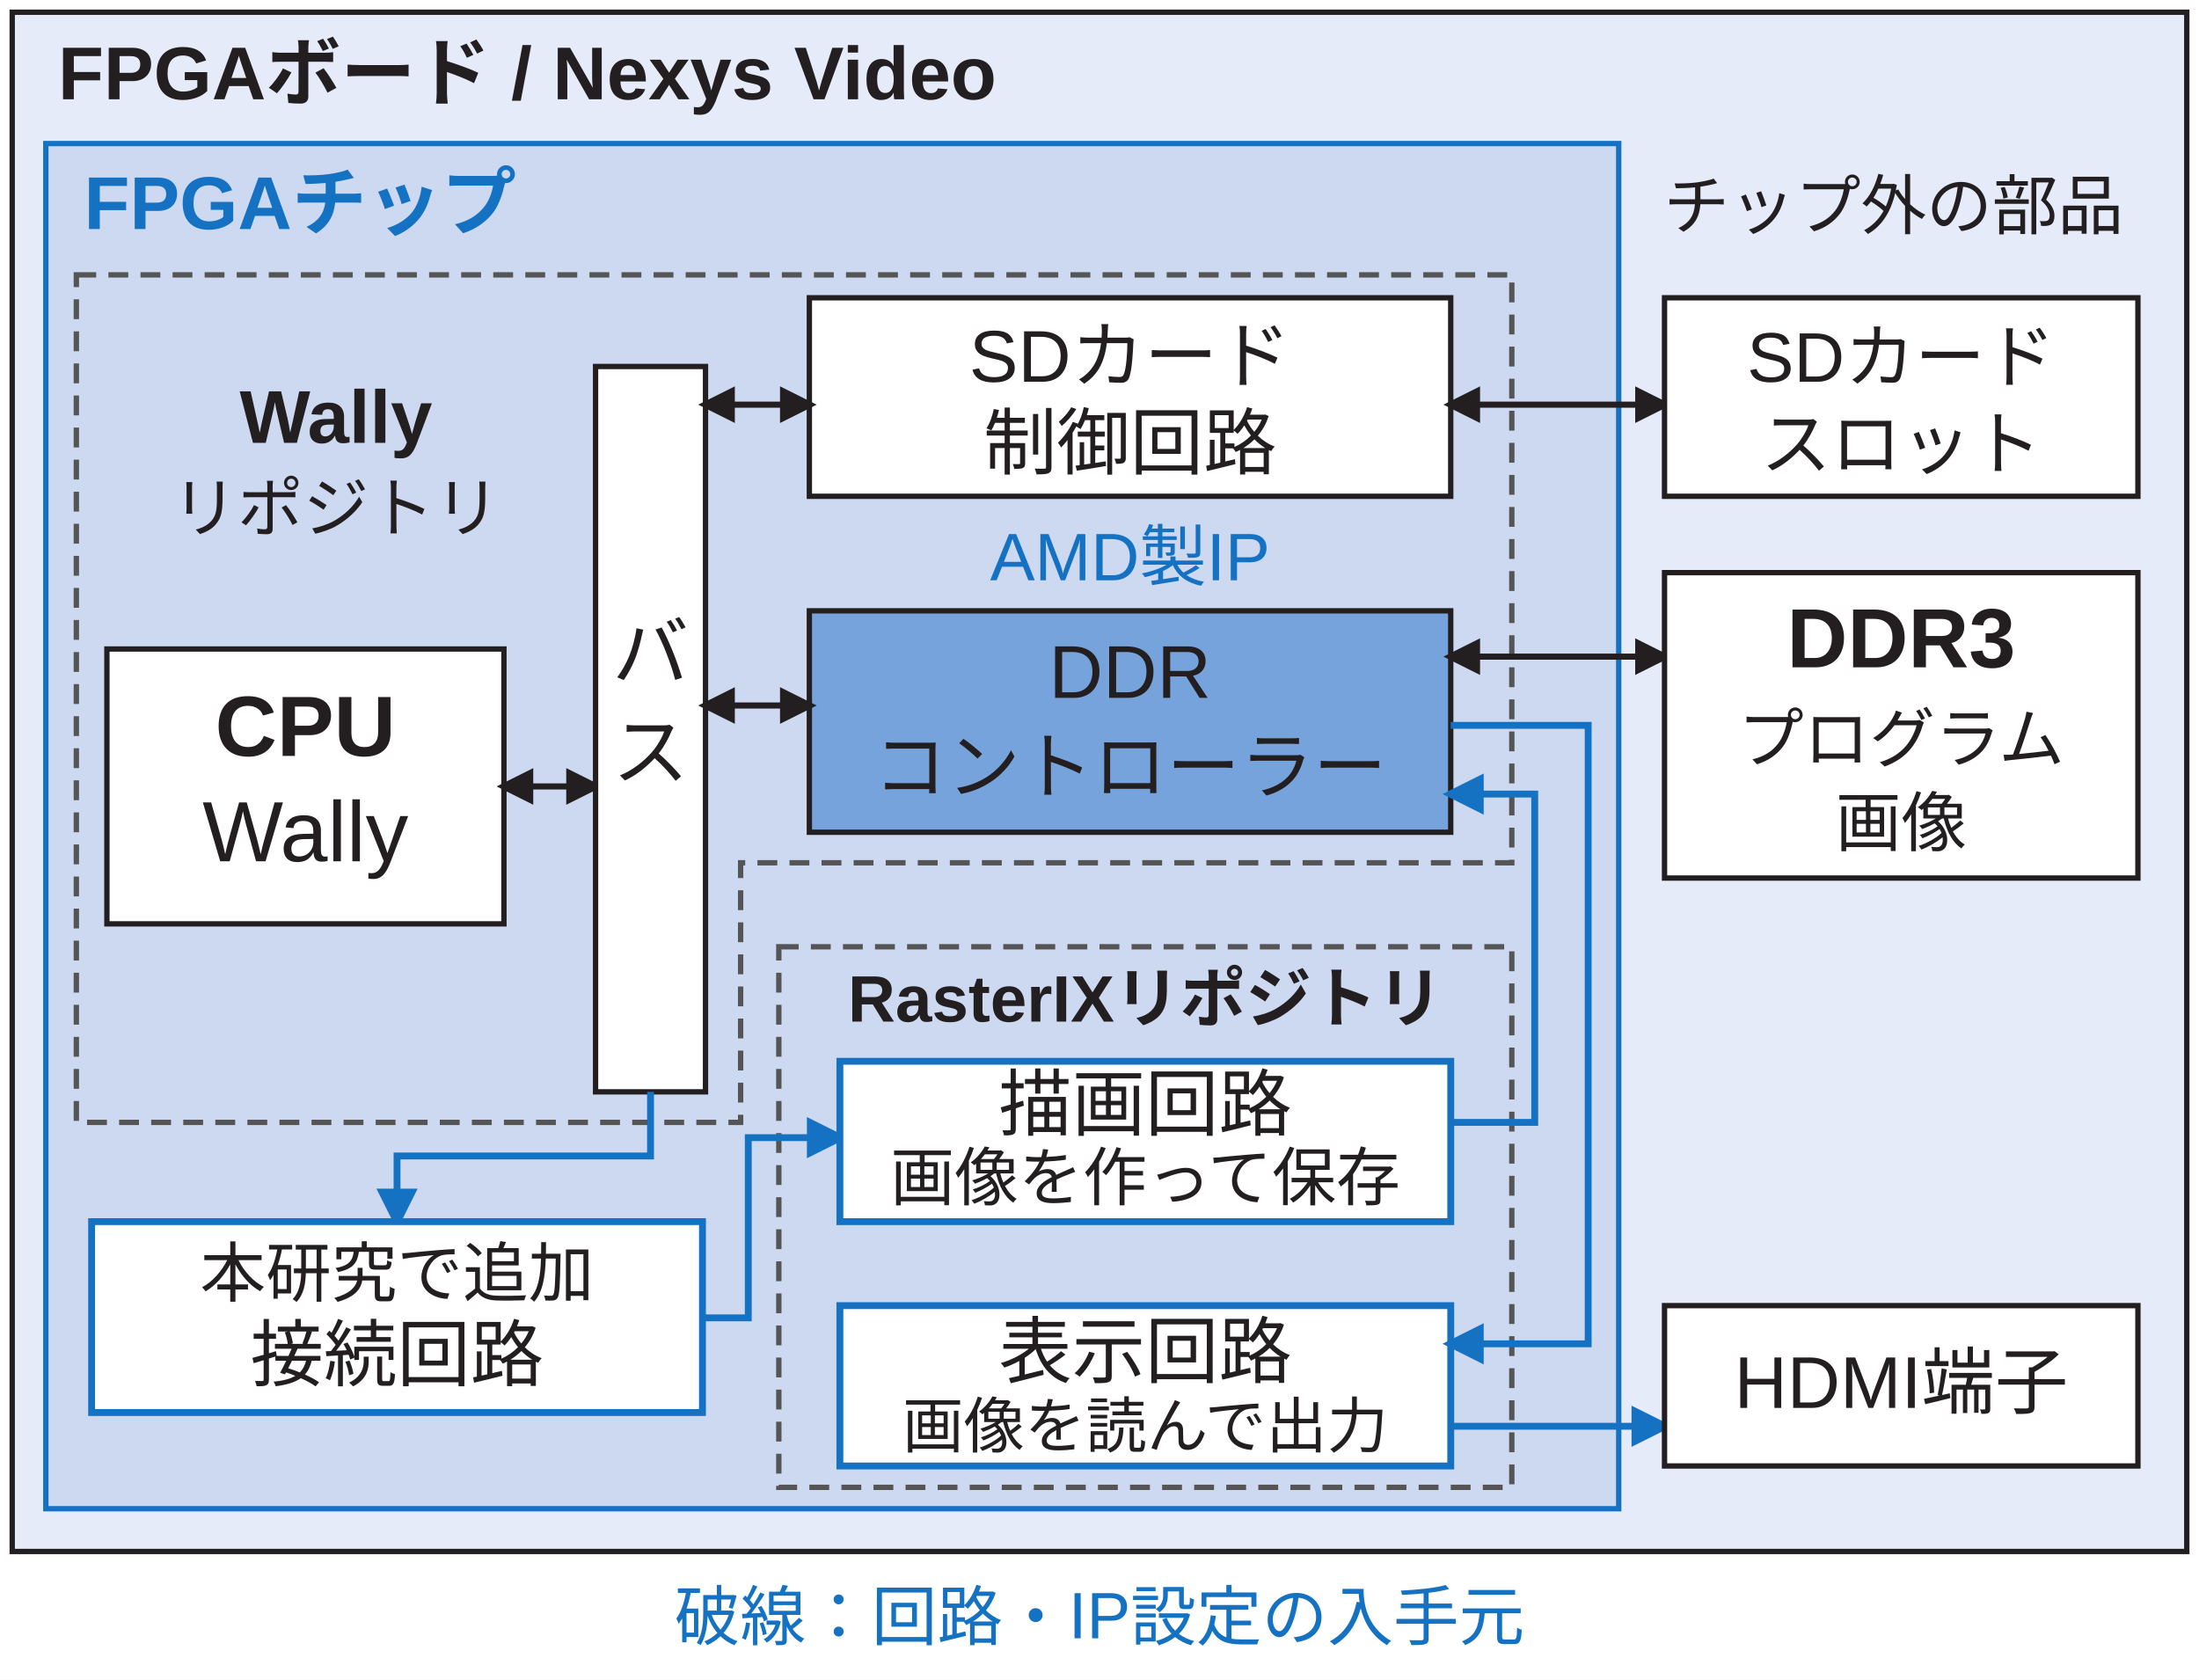
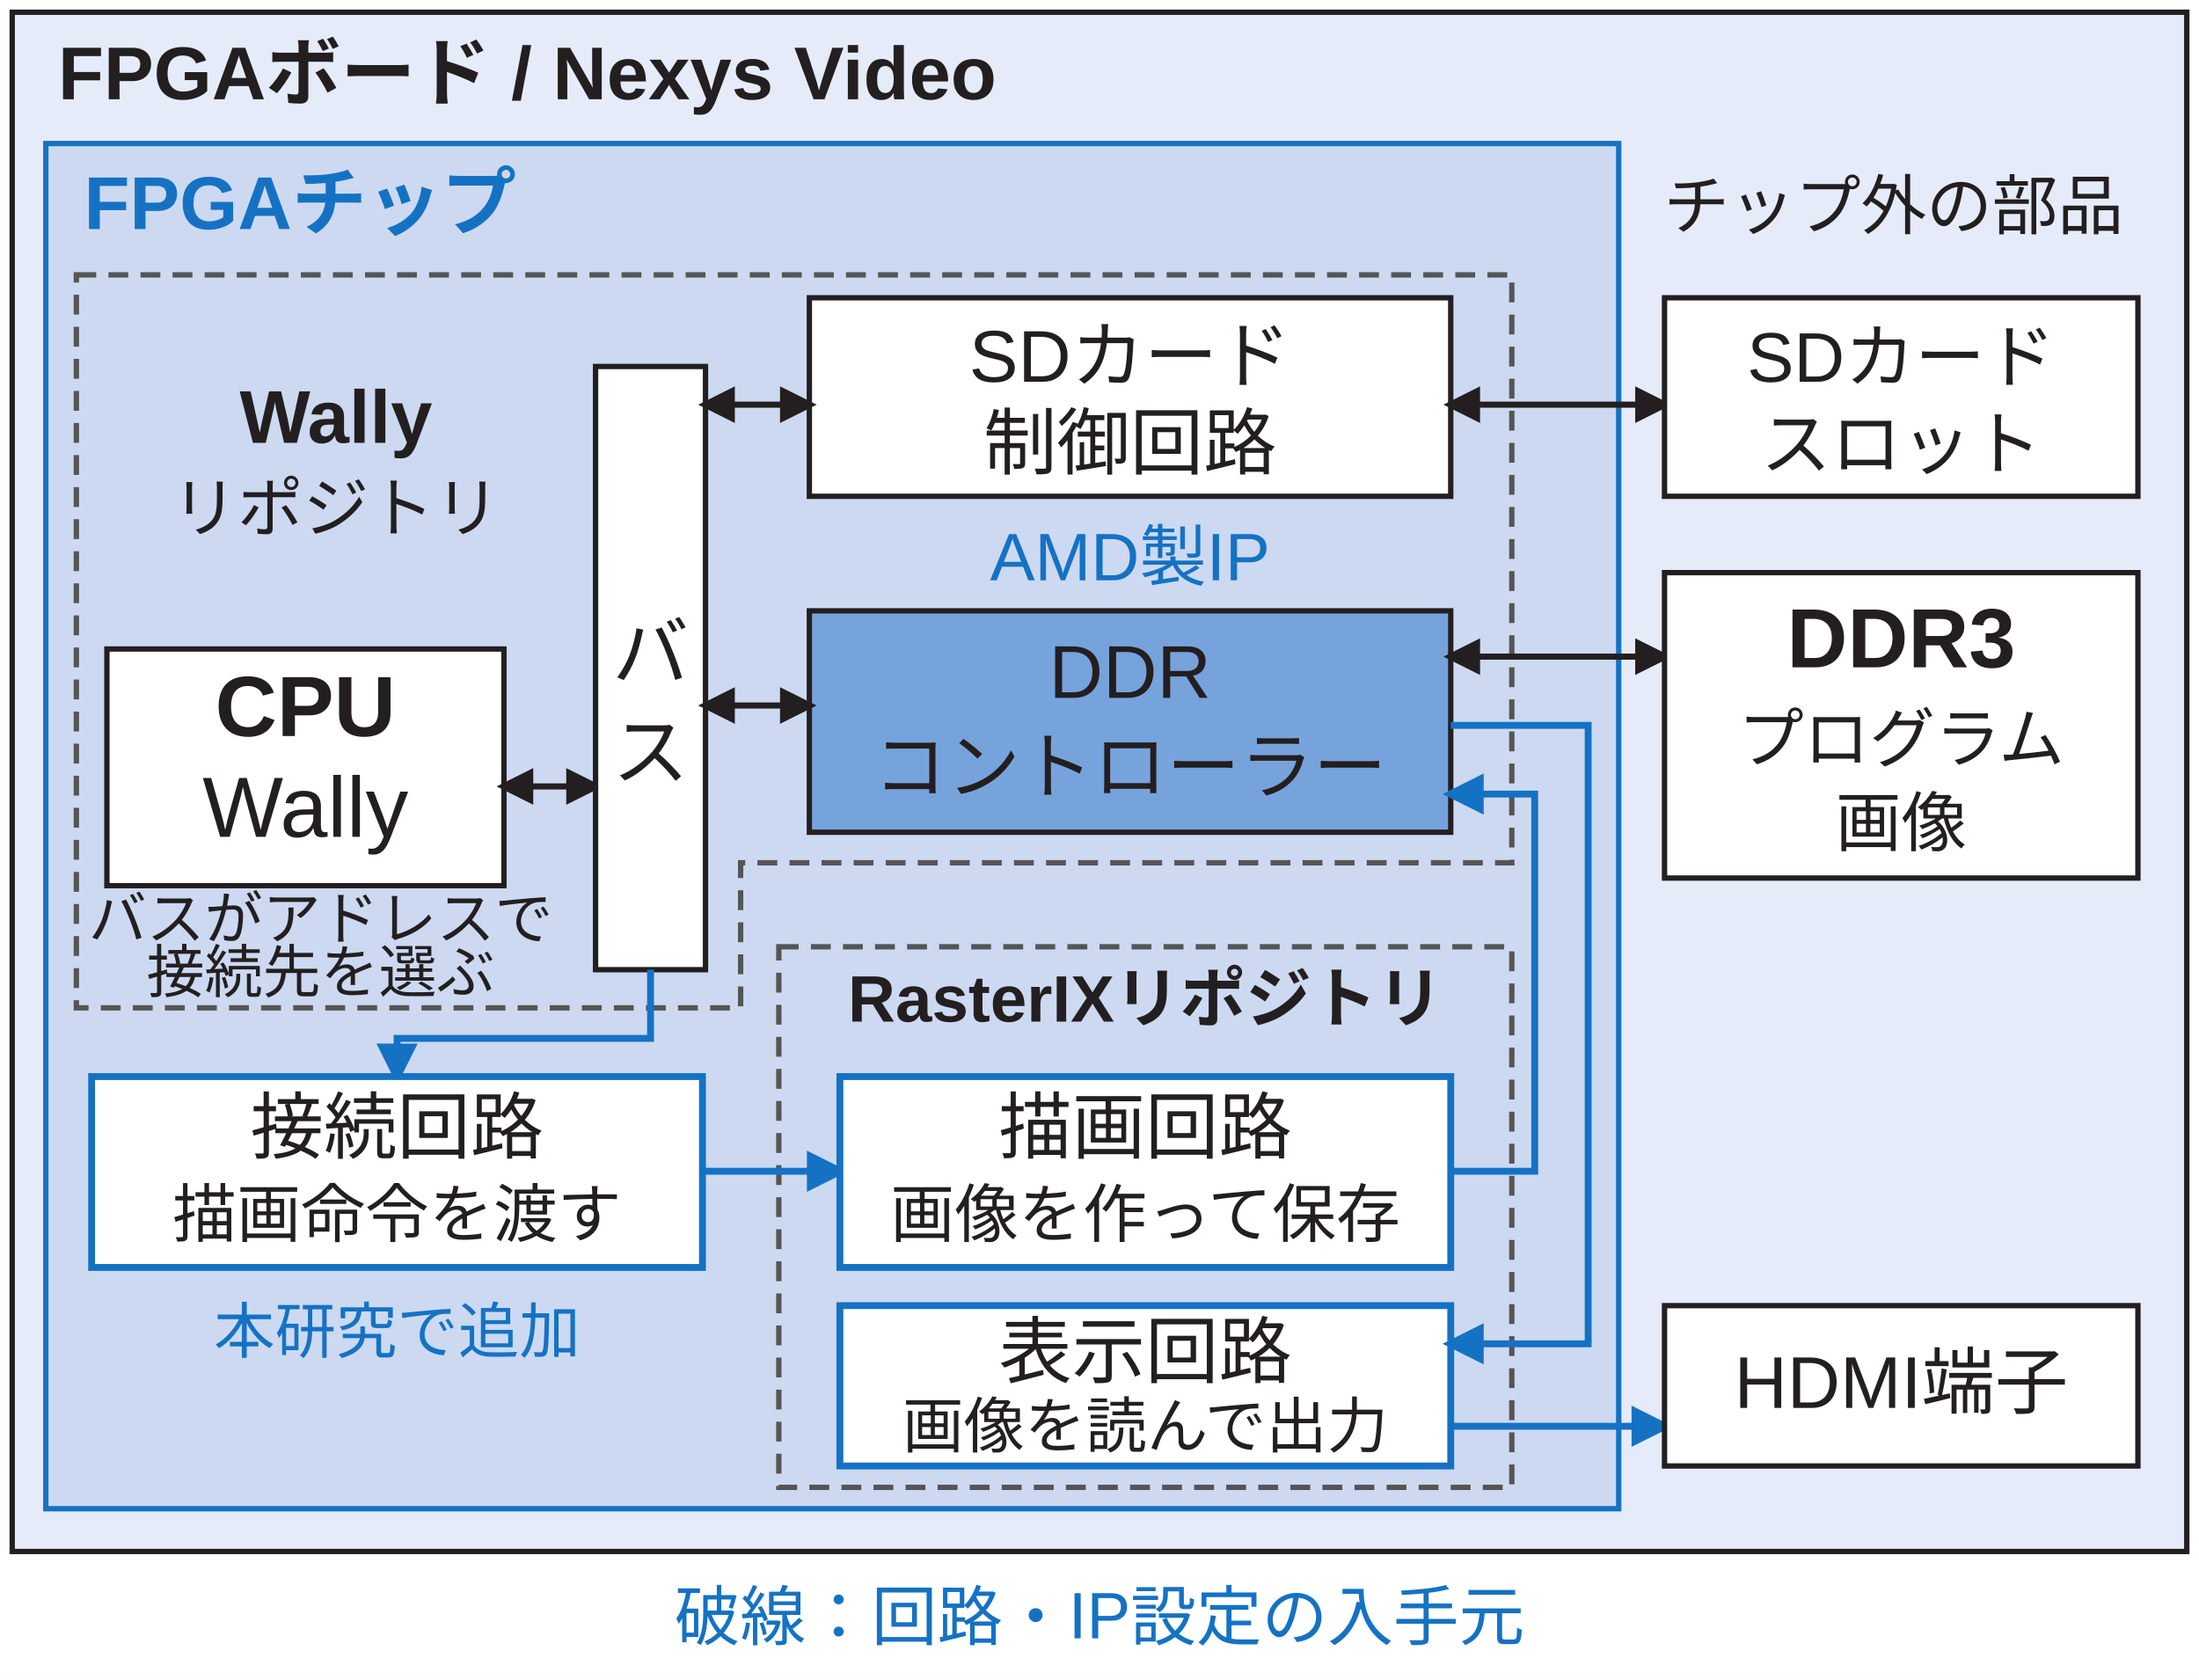
<svg xmlns="http://www.w3.org/2000/svg" width="1440" height="1100" viewBox="0 0 1440 1100" role="img" aria-labelledby="title desc">
  <defs>
    <marker id="arrow" viewBox="0 0 10 10" refX="8" refY="5" markerWidth="6" markerHeight="6" orient="auto-start-reverse">
      <path d="M0 0 L10 5 L0 10 Z" fill="#231F20" />
    </marker>
    <marker id="blue-arrow" viewBox="0 0 10 10" refX="8" refY="5" markerWidth="6" markerHeight="6" orient="auto-start-reverse">
      <path d="M0 0 L10 5 L0 10 Z" fill="#1572C3" />
    </marker>
  </defs>
  <rect width="1440" height="1100" fill="white" />
  <g font-family="Yu Gothic,Arial,sans-serif" fill="#231F20" text-anchor="middle">
    <rect x="8" y="8" width="1424" height="1008" fill="#E5EBF8" stroke="#231F20" stroke-width="3.5" />
    <text x="38" y="65" text-anchor="start" font-size="49" font-weight="bold">FPGAボード / Nexys Video</text>
    <rect x="30" y="94" width="1030" height="894" fill="#CCD9F1" stroke="#1572C3" stroke-width="3.5" />
    <text x="55" y="150" text-anchor="start" font-size="49" font-weight="bold" fill="#1572C3">FPGAチップ</text>
    <text x="1240" y="150" font-size="43">チップ外の部品</text>
-     <path d="M50 180 H990 V565 H485 V735 H50 Z" fill="none" stroke="#555555" stroke-width="3.5" stroke-dasharray="13 8" />
+     <path d="M50 180 H990 V565 H485 V660 H50 Z" fill="none" stroke="#555555" stroke-width="3.5" stroke-dasharray="13 8" />
    <text x="220" y="290" font-size="49" font-weight="bold">Wally</text>
    <text x="220" y="348" font-size="43">リポジトリ</text>
    <rect x="510" y="620" width="480" height="354" fill="none" stroke="#555555" stroke-width="3.5" stroke-dasharray="13 8" />
    <text x="750" y="669" font-size="43" font-weight="bold">RasterIXリポジトリ</text>
-     <rect x="70" y="425" width="260" height="180" fill="white" stroke="#231F20" stroke-width="3.5" />
-     <text x="200" y="495" font-size="56" font-weight="bold">CPU</text>
-     <text x="200" y="564" font-size="56">Wally</text>
+     <rect x="70" y="425" width="260" height="155" fill="white" stroke="#231F20" stroke-width="3.5" />
+     <text x="200" y="482" font-size="56" font-weight="bold">CPU</text>
+     <text x="200" y="548" font-size="56">Wally</text>
    <path d="M330 515 H390" stroke="#231F20" stroke-width="4" marker-start="url(#arrow)" marker-end="url(#arrow)" />
-     <rect x="390" y="240" width="72" height="475" fill="white" stroke="#231F20" stroke-width="3.5" />
+     <rect x="390" y="240" width="72" height="395" fill="white" stroke="#231F20" stroke-width="3.5" />
    <text x="426" y="445" font-size="50">バ</text>
    <text x="426" y="510" font-size="50">ス</text>
    <rect x="530" y="195" width="420" height="130" fill="white" stroke="#231F20" stroke-width="3.5" />
    <text x="740" y="250" font-size="48">SDカード</text>
    <text x="740" y="307" font-size="48">制御回路</text>
    <path d="M462 265 H530" stroke="#231F20" stroke-width="4" marker-start="url(#arrow)" marker-end="url(#arrow)" />
    <path d="M950 265 H1090" stroke="#231F20" stroke-width="4" marker-start="url(#arrow)" marker-end="url(#arrow)" />
    <rect x="1090" y="195" width="310" height="130" fill="white" stroke="#231F20" stroke-width="3.5" />
    <text x="1245" y="250" font-size="46">SDカード</text>
    <text x="1245" y="307" font-size="46">スロット</text>
    <text x="740" y="380" font-size="44" fill="#1572C3">AMD製IP</text>
    <rect x="530" y="400" width="420" height="145" fill="#77A3DC" stroke="#231F20" stroke-width="3.5" />
    <text x="740" y="457" font-size="49">DDR</text>
    <text x="740" y="519" font-size="48">コントローラー</text>
    <path d="M462 462 H530" stroke="#231F20" stroke-width="4" marker-start="url(#arrow)" marker-end="url(#arrow)" />
    <path d="M950 430 H1090" stroke="#231F20" stroke-width="4" marker-start="url(#arrow)" marker-end="url(#arrow)" />
    <rect x="1090" y="375" width="310" height="200" fill="white" stroke="#231F20" stroke-width="3.5" />
    <text x="1245" y="437" font-size="55" font-weight="bold">DDR3</text>
    <text x="1245" y="499" font-size="43">プログラム</text>
    <text x="1245" y="554" font-size="43">画像</text>
-     <path d="M426 715 V757 H260 V800" fill="none" stroke="#1572C3" stroke-width="4.5" marker-end="url(#blue-arrow)" />
-     <rect x="60" y="800" width="400" height="125" fill="white" stroke="#1572C3" stroke-width="4.5" />
-     <text x="260" y="849" font-size="43">本研究で追加</text>
-     <text x="260" y="904" font-size="48">接続回路</text>
-     <path d="M460 863 H490 V745 H550" fill="none" stroke="#1572C3" stroke-width="4.5" marker-end="url(#blue-arrow)" />
-     <rect x="550" y="695" width="400" height="105" fill="white" stroke="#1572C3" stroke-width="4.5" />
-     <text x="750" y="740" font-size="48">描画回路</text>
-     <text x="750" y="786" font-size="42">画像を作って保存</text>
-     <path d="M950 735 H1005 V520 H950" fill="none" stroke="#1572C3" stroke-width="4.5" marker-end="url(#blue-arrow)" />
+     <text x="210" y="615" font-size="38">バスがアドレスで</text>
+     <text x="210" y="650" font-size="38">接続先を選ぶ</text>
+     <path d="M426 635 V680 H260 V705" fill="none" stroke="#1572C3" stroke-width="4.5" marker-end="url(#blue-arrow)" />
+     <text x="260" y="886" font-size="40" fill="#1572C3">本研究で追加</text>
+     <rect x="60" y="705" width="400" height="125" fill="white" stroke="#1572C3" stroke-width="4.5" />
+     <text x="260" y="755" font-size="48">接続回路</text>
+     <text x="260" y="810" font-size="42">描画命令を渡す</text>
+     <path d="M460 767 H550" fill="none" stroke="#1572C3" stroke-width="4.5" marker-end="url(#blue-arrow)" />
+     <rect x="550" y="705" width="400" height="125" fill="white" stroke="#1572C3" stroke-width="4.5" />
+     <text x="750" y="755" font-size="48">描画回路</text>
+     <text x="750" y="810" font-size="42">画像を作って保存</text>
+     <path d="M950 767 H1005 V520 H950" fill="none" stroke="#1572C3" stroke-width="4.5" marker-end="url(#blue-arrow)" />
    <rect x="550" y="855" width="400" height="105" fill="white" stroke="#1572C3" stroke-width="4.5" />
    <text x="750" y="902" font-size="48">表示回路</text>
    <text x="750" y="948" font-size="40">画像を読んで出力</text>
    <path d="M950 475 H1040 V880 H950" fill="none" stroke="#1572C3" stroke-width="4.5" marker-end="url(#blue-arrow)" />
    <path d="M950 934 H1090" stroke="#1572C3" stroke-width="4.5" marker-end="url(#blue-arrow)" />
    <rect x="1090" y="855" width="310" height="105" fill="white" stroke="#231F20" stroke-width="3.5" />
    <text x="1245" y="922" font-size="48">HDMI端子</text>
    <text x="720" y="1074" font-size="43" fill="#1572C3">破線：回路・IP設定の入手元</text>
  </g>
</svg>
